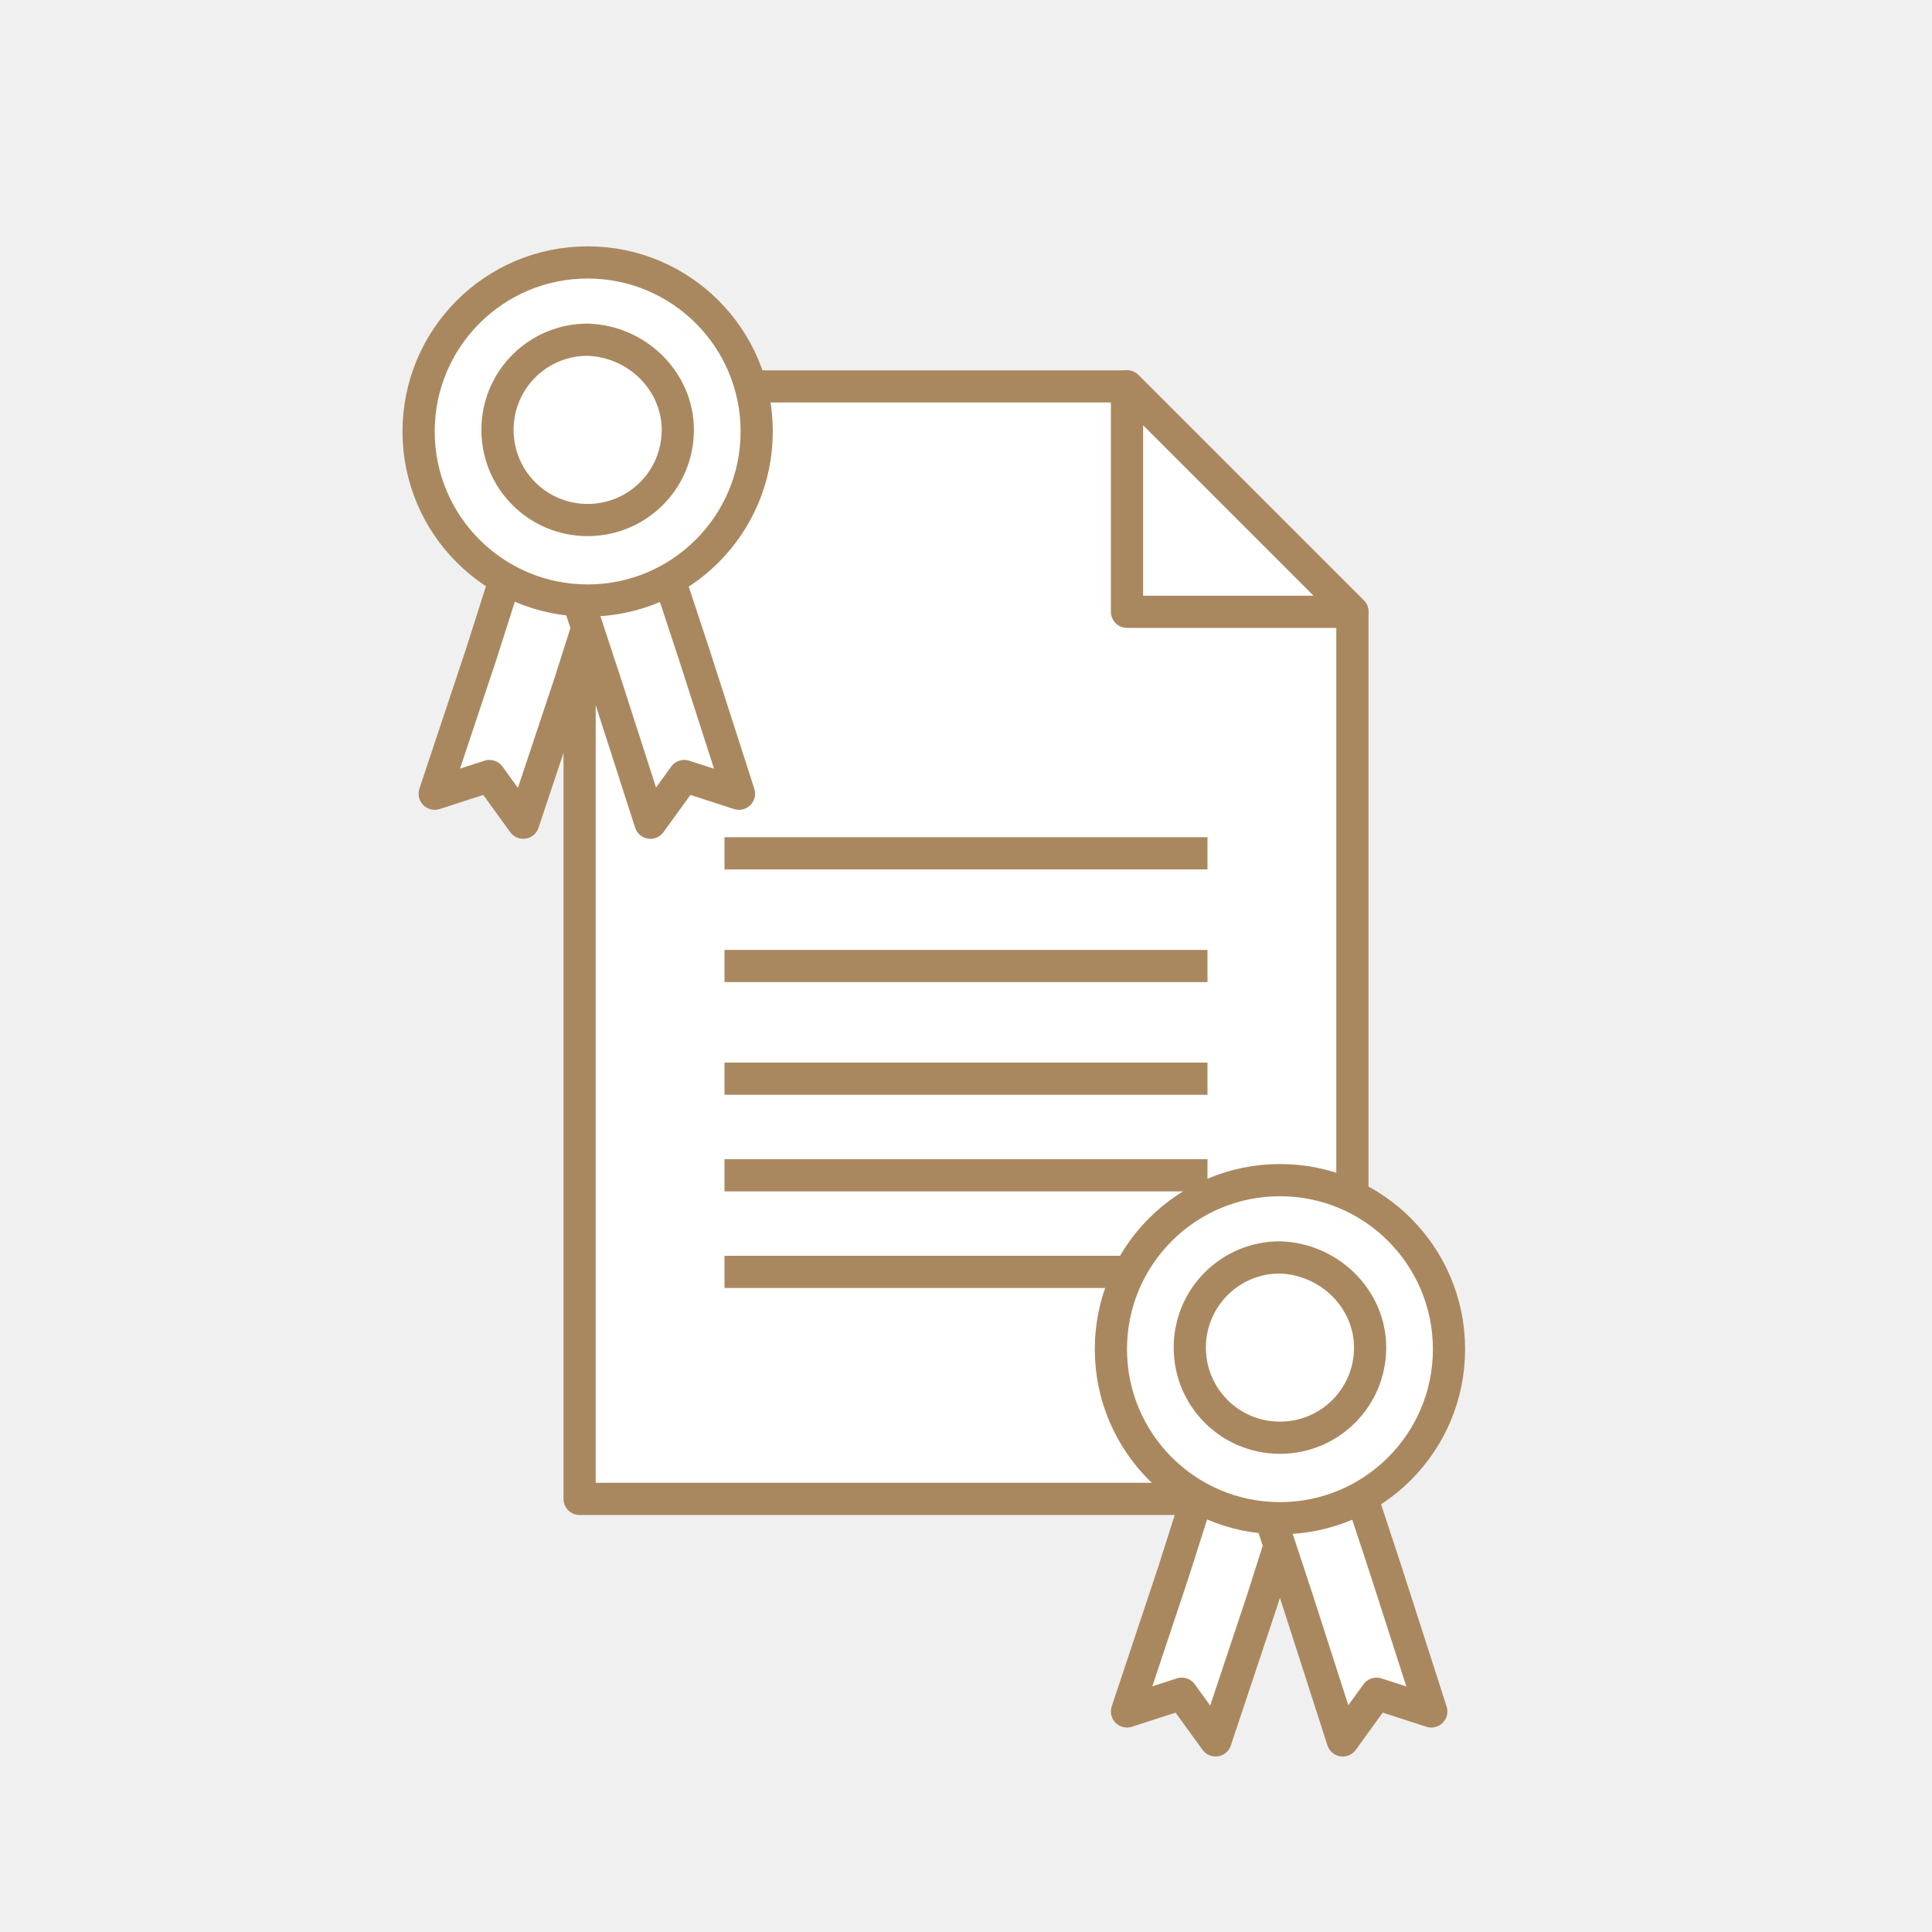
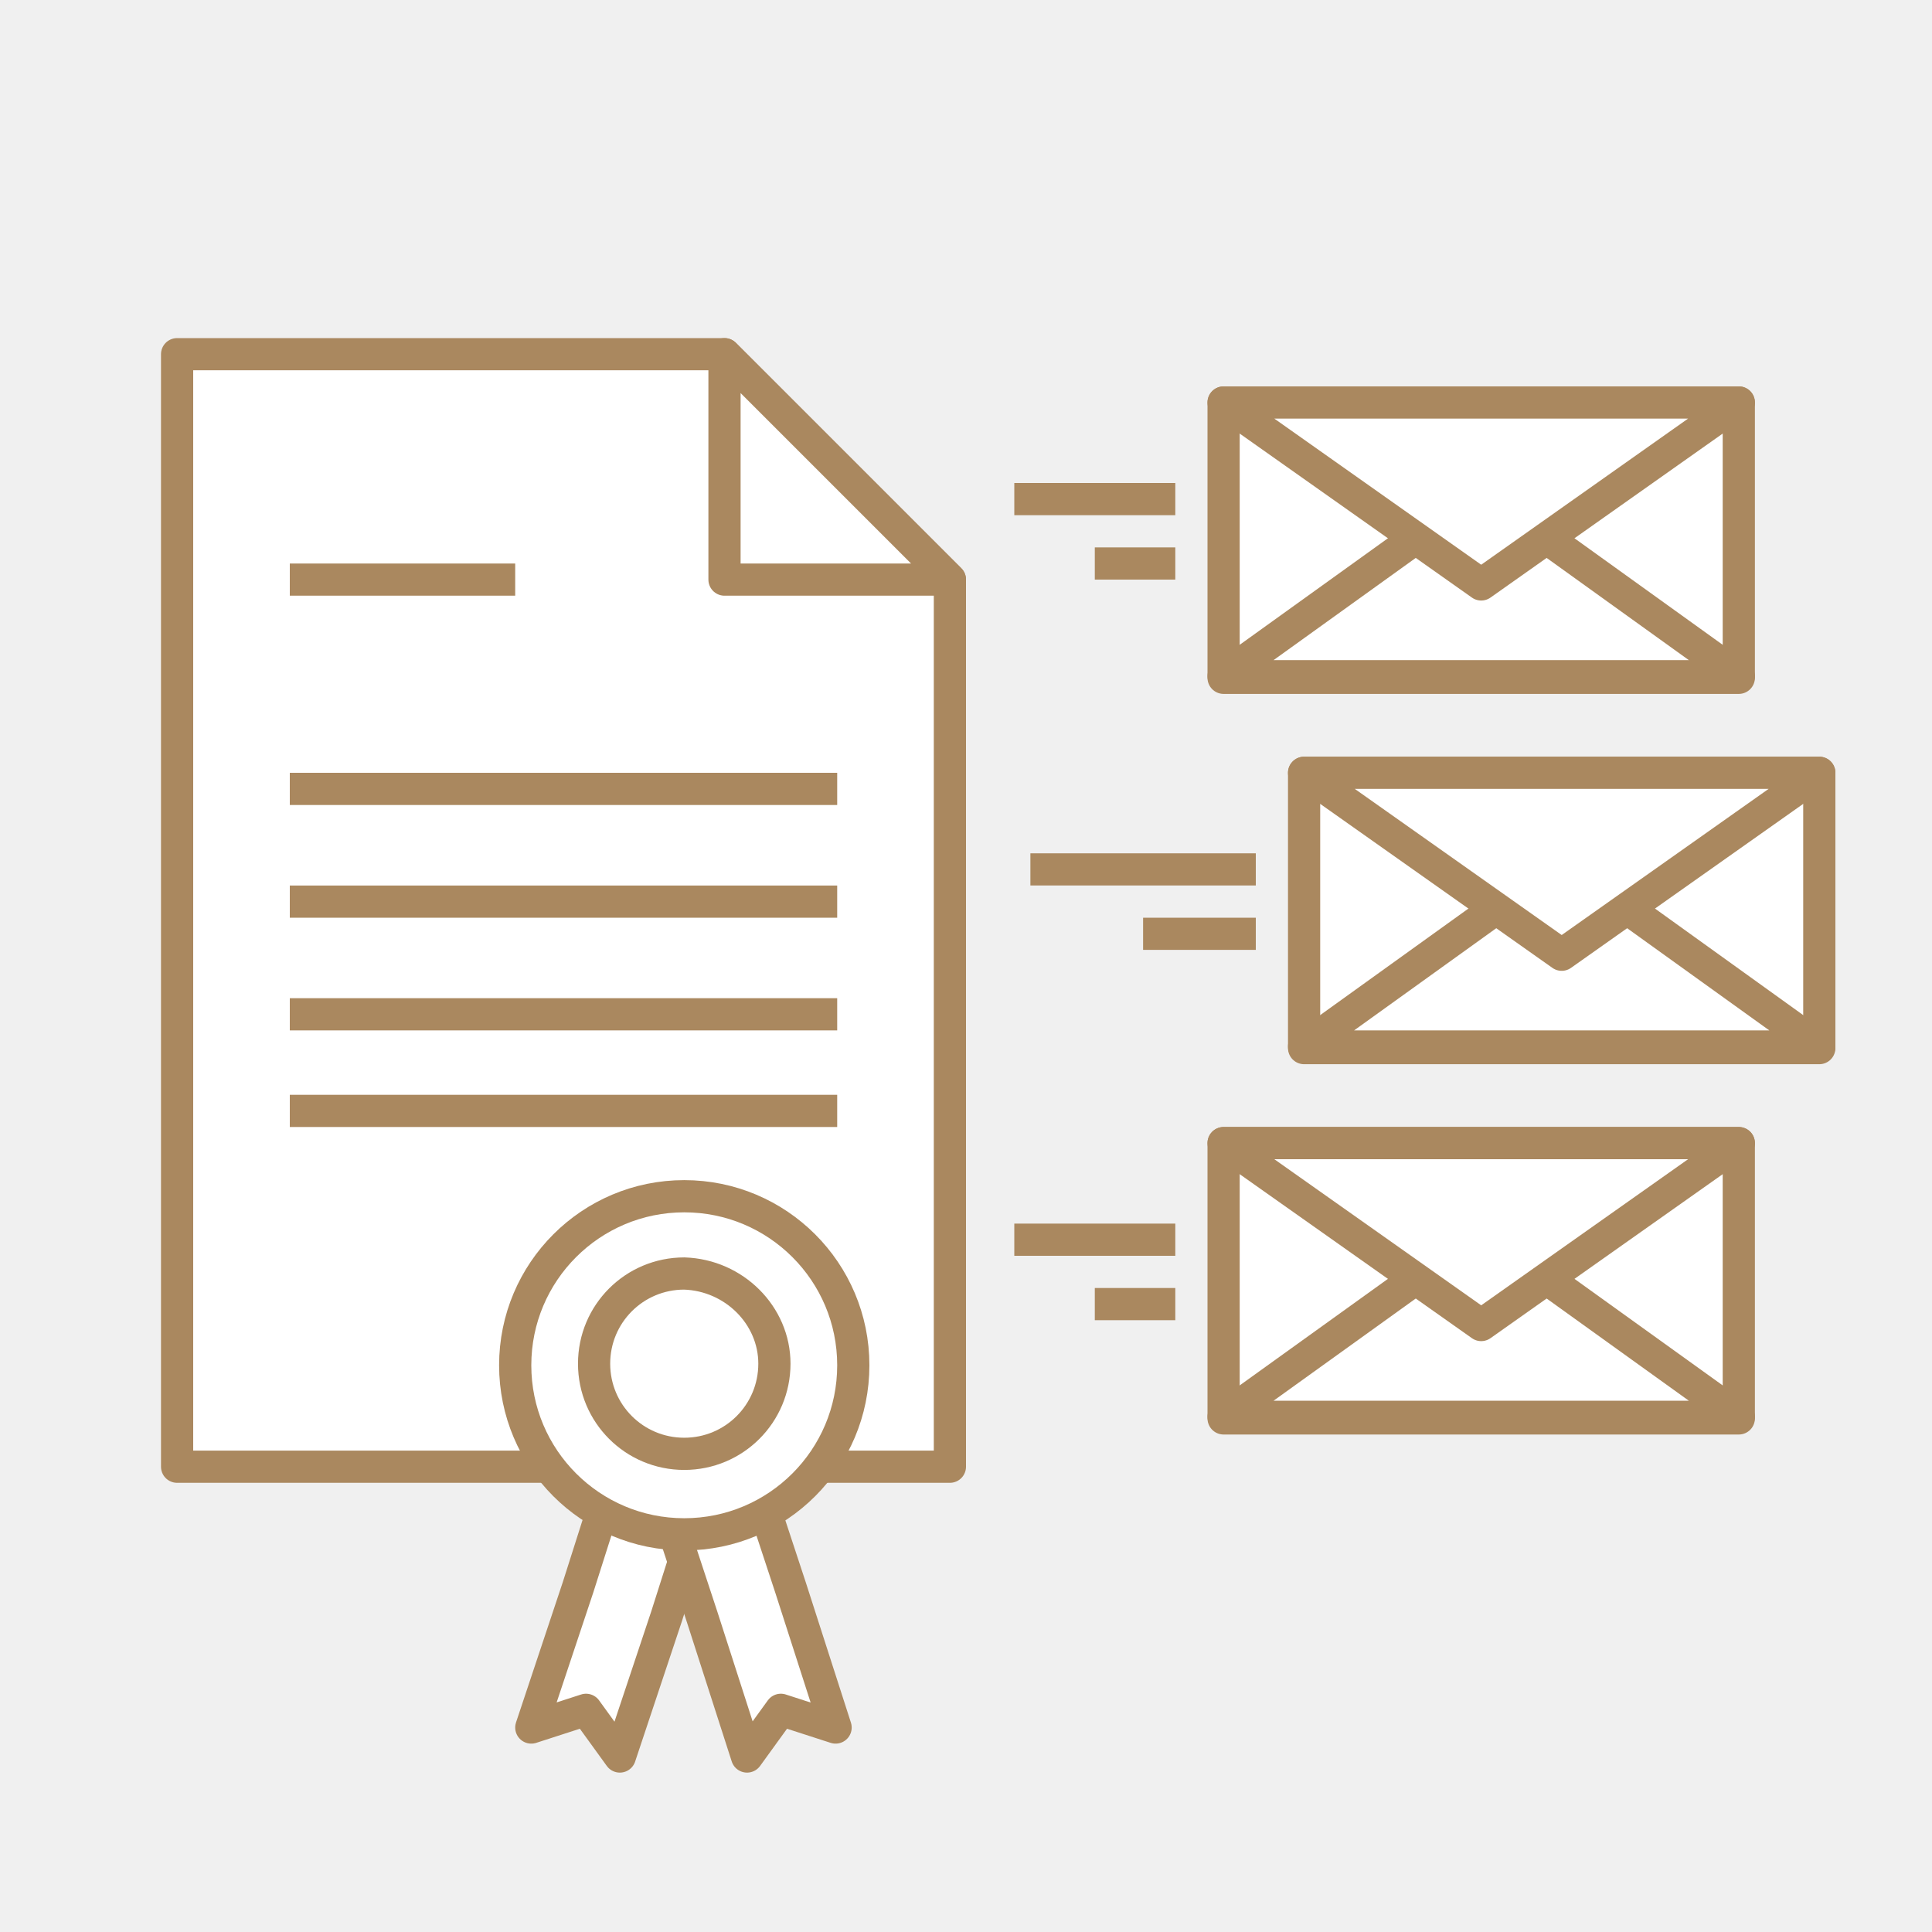
<svg xmlns="http://www.w3.org/2000/svg" version="1.1" id="Layer_1" x="0px" y="0px" viewBox="0 0 120 120" style="enable-background:new 0 0 120 120;" xml:space="preserve">
  <style type="text/css">
	.st0{fill:#FFFFFF;stroke:#AA885F;stroke-width:2;stroke-linecap:round;stroke-linejoin:round;stroke-miterlimit:10;}
	.st1{fill:#FFFFFF;stroke:#AA885F;stroke-width:2;stroke-miterlimit:10;}
	.st2{fill:none;stroke:#AA885F;stroke-width:2;stroke-miterlimit:10;}
	.st3{fill:none;stroke:#AA885F;stroke-width:2;stroke-linecap:round;stroke-linejoin:round;stroke-miterlimit:10;}
	.st4{fill:#FFFFFF;stroke:#AA885F;stroke-width:2;stroke-linejoin:round;stroke-miterlimit:10;}
	.st5{fill:#AA885F;}
</style>
-   <polygon class="st0" points="84,93.1 36,93.1 36,24 70,24 84,38 " />
-   <polygon class="st0" points="70,24 84,38 70,38 " />
-   <line class="st4" x1="45" y1="53" x2="75" y2="53" />
-   <line class="st4" x1="45" y1="60" x2="75" y2="60" />
-   <line class="st4" x1="45" y1="67" x2="75" y2="67" />
-   <line class="st4" x1="45" y1="73" x2="75" y2="73" />
-   <line class="st4" x1="45" y1="79" x2="75" y2="79" />
  <g>
    <g>
-       <polygon class="st0" points="32.5,51.1 30.4,48.2 27,49.3 29.9,40.6 32.7,31.8 35.5,32.7 38.2,33.6 35.4,42.4   " />
-       <polygon class="st0" points="40.4,51.1 42.5,48.2 45.9,49.3 43.1,40.6 40.2,31.8 37.5,32.7 34.7,33.6 37.6,42.4   " />
+       <rect x="81" y="48" class="st4" width="32" height="17.1" />
+       <polygon class="st4" points="113,65 97,53.5 81,65   " />
+       <polygon class="st4" points="113,48 97,59.3 81,48   " />
    </g>
-     <path class="st0" d="M47,26.8c0,5.8-4.7,10.5-10.5,10.5c-5.8,0-10.5-4.7-10.5-10.5c0-5.8,4.7-10.5,10.5-10.5   C42.3,16.3,47,21,47,26.8z" />
-     <path class="st0" d="M42.1,26.7c0,3.1-2.5,5.6-5.6,5.6c-3.1,0-5.6-2.5-5.6-5.6s2.5-5.6,5.6-5.6C39.6,21.2,42.1,23.7,42.1,26.7z" />
-   </g>
-   <g>
+     <line class="st4" x1="64" y1="54" x2="78" y2="54" />
+     <line class="st4" x1="71" y1="58" x2="78" y2="58" />
    <g>
-       <polygon class="st0" points="75.5,108.1 73.4,105.2 70,106.3 72.9,97.6 75.7,88.8 78.5,89.7 81.2,90.6 78.4,99.4   " />
-       <polygon class="st0" points="83.4,108.1 85.5,105.2 88.9,106.3 86.1,97.6 83.2,88.8 80.5,89.7 77.7,90.6 80.6,99.4   " />
+       <rect x="76" y="71" class="st4" width="32" height="17.1" />
+       <polygon class="st4" points="108,88 92,76.5 76,88   " />
+       <polygon class="st4" points="108,71 92,82.3 76,71   " />
    </g>
-     <path class="st0" d="M90,83.8c0,5.8-4.7,10.5-10.5,10.5c-5.8,0-10.5-4.7-10.5-10.5c0-5.8,4.7-10.5,10.5-10.5   C85.3,73.3,90,78,90,83.8z" />
-     <path class="st0" d="M85.1,83.7c0,3.1-2.5,5.6-5.6,5.6c-3.1,0-5.6-2.5-5.6-5.6c0-3.1,2.5-5.6,5.6-5.6   C82.6,78.2,85.1,80.7,85.1,83.7z" />
+     <line class="st4" x1="63" y1="77" x2="73" y2="77" />
+     <line class="st4" x1="68" y1="81" x2="73" y2="81" />
+     <g>
+       <rect x="76" y="25" class="st4" width="32" height="17.1" />
+       <polygon class="st4" points="108,42 92,30.5 76,42   " />
+       <polygon class="st4" points="108,25 92,36.3 76,25   " />
+     </g>
+     <line class="st4" x1="63" y1="31" x2="73" y2="31" />
+     <line class="st4" x1="68" y1="35" x2="73" y2="35" />
+     <polygon class="st0" points="59,91.1 11,91.1 11,22 45,22 59,36  " />
+     <polygon class="st0" points="45,22 59,36 45,36  " />
+     <line class="st4" x1="18" y1="49" x2="52" y2="49" />
+     <line class="st4" x1="18" y1="36" x2="32" y2="36" />
+     <line class="st4" x1="18" y1="56" x2="52" y2="56" />
+     <line class="st4" x1="18" y1="63" x2="52" y2="63" />
+     <line class="st4" x1="18" y1="69" x2="52" y2="69" />
+     <g>
+       <g>
+         <polygon class="st0" points="38.5,109.1 36.4,106.2 33,107.3 35.9,98.6 38.7,89.8 41.5,90.7 44.2,91.6 41.4,100.4    " />
+         <polygon class="st0" points="46.4,109.1 48.5,106.2 51.9,107.3 49.1,98.6 46.2,89.8 43.5,90.7 40.7,91.6 43.6,100.4    " />
+       </g>
+       <path class="st0" d="M53,84.8c0,5.8-4.7,10.5-10.5,10.5c-5.8,0-10.5-4.7-10.5-10.5c0-5.8,4.7-10.5,10.5-10.5    C48.3,74.3,53,79,53,84.8z" />
+       <path class="st0" d="M48.1,84.7c0,3.1-2.5,5.6-5.6,5.6c-3.1,0-5.6-2.5-5.6-5.6c0-3.1,2.5-5.6,5.6-5.6    C45.6,79.2,48.1,81.7,48.1,84.7z" />
+     </g>
  </g>
</svg>
